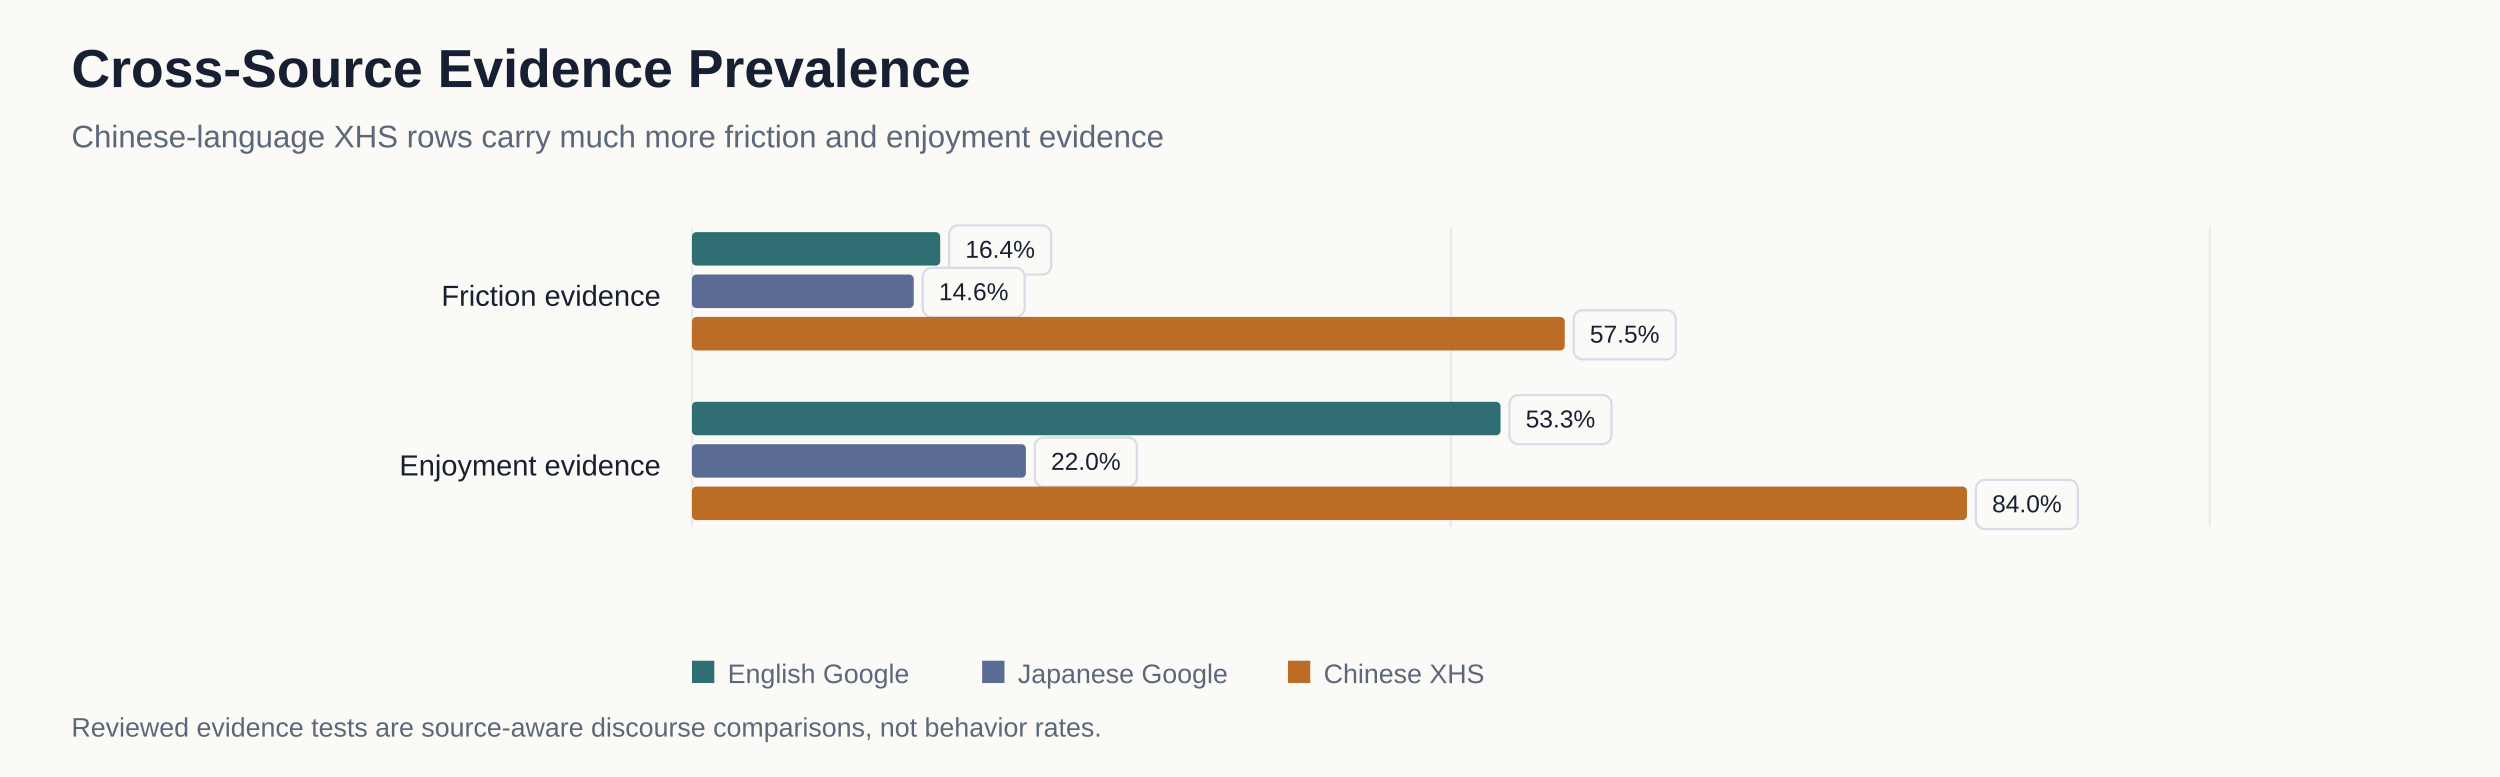
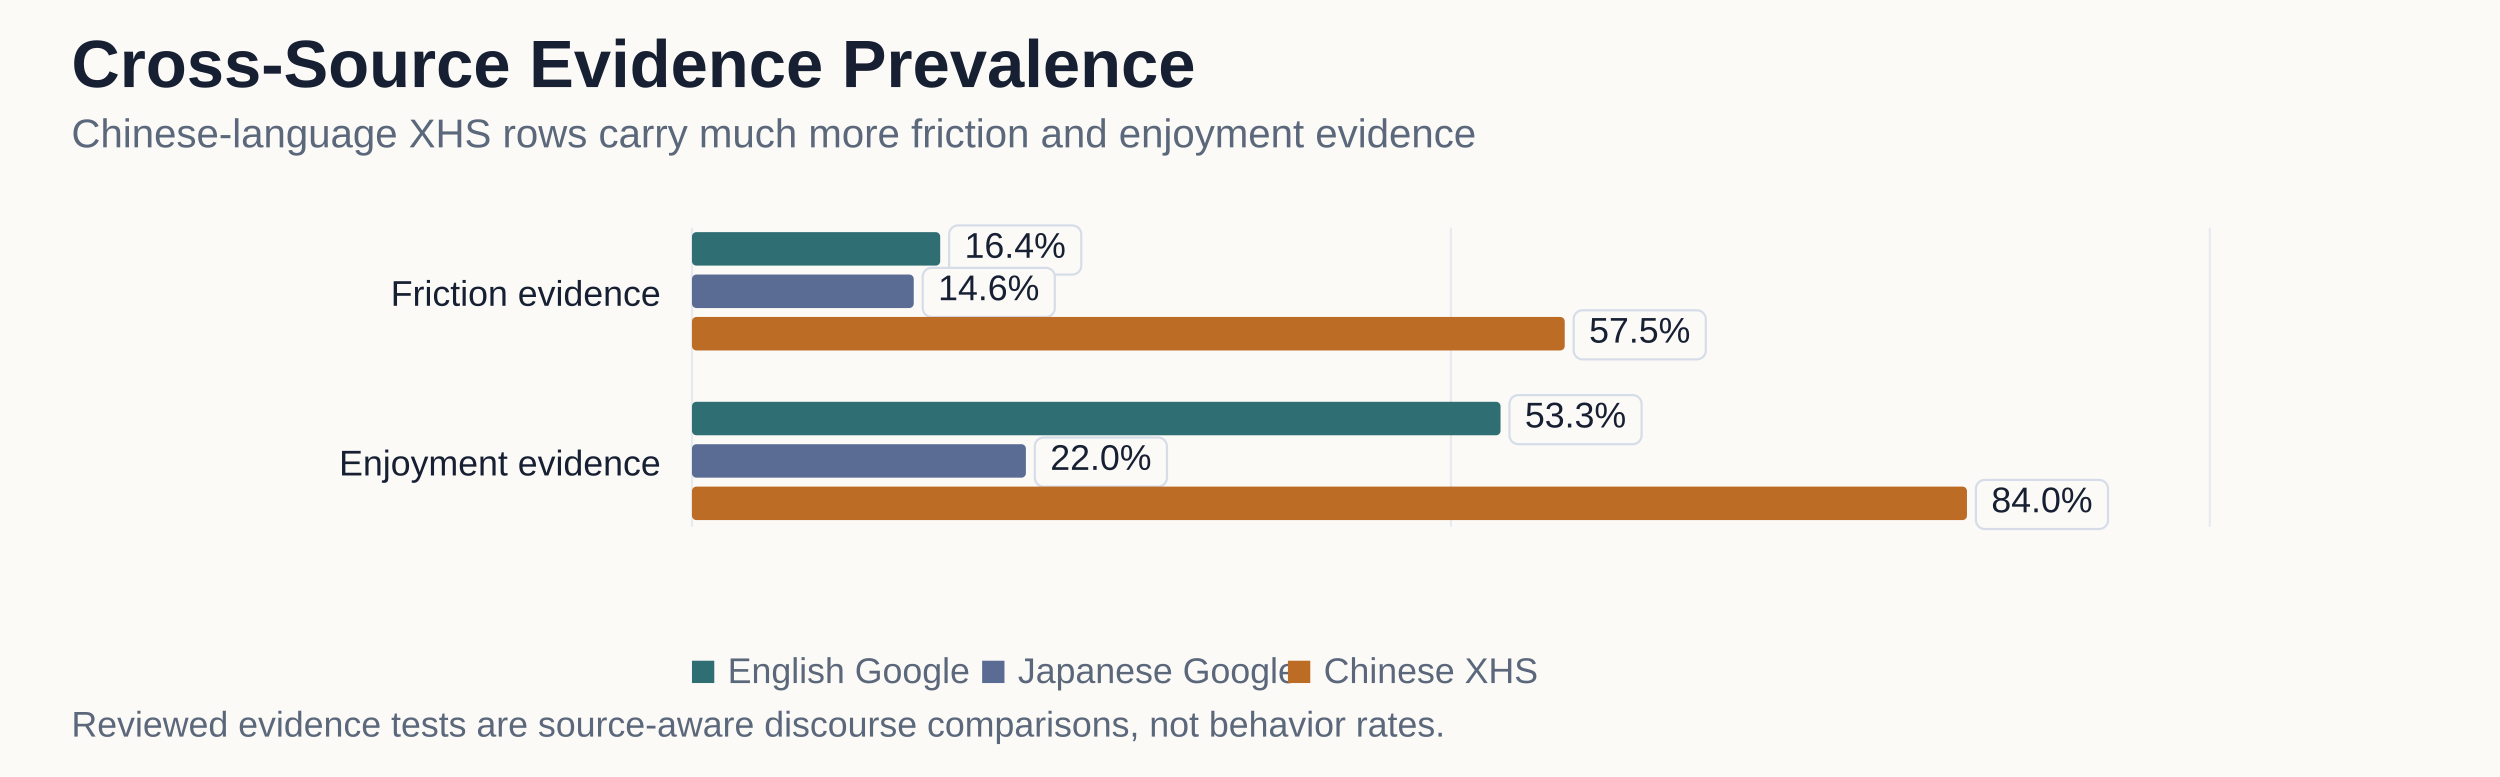
<svg xmlns="http://www.w3.org/2000/svg" width="1120" height="348" viewBox="0 0 1120 348">
  <rect width="100%" height="100%" fill="#fbfaf7" />
-   <text x="32.00" y="39.00" text-anchor="start" font-family="Arial, sans-serif" font-size="24" font-weight="700" fill="#172033">Cross-Source Evidence Prevalence</text>
-   <text x="32.00" y="66.00" text-anchor="start" font-family="Arial, sans-serif" font-size="14" font-weight="400" fill="#5b677a">Chinese-language XHS rows carry much more friction and enjoyment evidence</text>
+   <text x="32.00" y="39.00" text-anchor="start" font-family="Arial, sans-serif" font-size="30" font-weight="700" fill="#172033">Cross-Source Evidence Prevalence</text>
+   <text x="32.00" y="66.00" text-anchor="start" font-family="Arial, sans-serif" font-size="18" font-weight="400" fill="#5b677a">Chinese-language XHS rows carry much more friction and enjoyment evidence</text>
  <line x1="310.00" x2="310.00" y1="102.00" y2="236.00" stroke="#d7dde8" stroke-width="1" opacity="0.55" />
  <line x1="650.00" x2="650.00" y1="102.00" y2="236.00" stroke="#d7dde8" stroke-width="1" opacity="0.55" />
  <line x1="990.00" x2="990.00" y1="102.00" y2="236.00" stroke="#d7dde8" stroke-width="1" opacity="0.55" />
-   <text x="296.00" y="137.00" text-anchor="end" font-family="Arial, sans-serif" font-size="13" font-weight="400" fill="#172033">Friction evidence</text>
+   <text x="296.00" y="137.00" text-anchor="end" font-family="Arial, sans-serif" font-size="16" font-weight="400" fill="#172033">Friction evidence</text>
  <rect x="310" y="104" width="111.21" height="15" rx="2" fill="#2f6f73" />
-   <rect x="425.21" y="101.00" width="45.70" height="22.00" rx="4" fill="#fbfaf7" stroke="#d7dde8" stroke-width="1" />
-   <text x="448.06" y="115.50" text-anchor="middle" font-family="Arial, sans-serif" font-size="11" font-weight="400" fill="#172033">16.4%</text>
+   <rect x="425.21" y="101.00" width="59.20" height="22.00" rx="4" fill="#fbfaf7" stroke="#d7dde8" stroke-width="1" />
+   <text x="454.81" y="115.50" text-anchor="middle" font-family="Arial, sans-serif" font-size="16" font-weight="400" fill="#172033">16.4%</text>
  <rect x="310" y="123" width="99.36" height="15" rx="2" fill="#5b6c94" />
-   <rect x="413.36" y="120.00" width="45.70" height="22.00" rx="4" fill="#fbfaf7" stroke="#d7dde8" stroke-width="1" />
-   <text x="436.21" y="134.50" text-anchor="middle" font-family="Arial, sans-serif" font-size="11" font-weight="400" fill="#172033">14.6%</text>
+   <rect x="413.36" y="120.00" width="59.20" height="22.00" rx="4" fill="#fbfaf7" stroke="#d7dde8" stroke-width="1" />
+   <text x="442.96" y="134.50" text-anchor="middle" font-family="Arial, sans-serif" font-size="16" font-weight="400" fill="#172033">14.6%</text>
  <rect x="310" y="142" width="391.00" height="15" rx="2" fill="#bc6c25" />
-   <rect x="705.00" y="139.00" width="45.70" height="22.00" rx="4" fill="#fbfaf7" stroke="#d7dde8" stroke-width="1" />
-   <text x="727.85" y="153.50" text-anchor="middle" font-family="Arial, sans-serif" font-size="11" font-weight="400" fill="#172033">57.5%</text>
-   <text x="296.00" y="213.00" text-anchor="end" font-family="Arial, sans-serif" font-size="13" font-weight="400" fill="#172033">Enjoyment evidence</text>
+   <rect x="705.00" y="139.00" width="59.20" height="22.00" rx="4" fill="#fbfaf7" stroke="#d7dde8" stroke-width="1" />
+   <text x="734.60" y="153.50" text-anchor="middle" font-family="Arial, sans-serif" font-size="16" font-weight="400" fill="#172033">57.5%</text>
+   <text x="296.00" y="213.00" text-anchor="end" font-family="Arial, sans-serif" font-size="16" font-weight="400" fill="#172033">Enjoyment evidence</text>
  <rect x="310" y="180" width="362.24" height="15" rx="2" fill="#2f6f73" />
-   <rect x="676.24" y="177.00" width="45.70" height="22.00" rx="4" fill="#fbfaf7" stroke="#d7dde8" stroke-width="1" />
-   <text x="699.09" y="191.50" text-anchor="middle" font-family="Arial, sans-serif" font-size="11" font-weight="400" fill="#172033">53.3%</text>
+   <rect x="676.24" y="177.00" width="59.20" height="22.00" rx="4" fill="#fbfaf7" stroke="#d7dde8" stroke-width="1" />
+   <text x="705.84" y="191.50" text-anchor="middle" font-family="Arial, sans-serif" font-size="16" font-weight="400" fill="#172033">53.3%</text>
  <rect x="310" y="199" width="149.60" height="15" rx="2" fill="#5b6c94" />
-   <rect x="463.60" y="196.00" width="45.70" height="22.00" rx="4" fill="#fbfaf7" stroke="#d7dde8" stroke-width="1" />
-   <text x="486.45" y="210.50" text-anchor="middle" font-family="Arial, sans-serif" font-size="11" font-weight="400" fill="#172033">22.0%</text>
+   <rect x="463.60" y="196.00" width="59.20" height="22.00" rx="4" fill="#fbfaf7" stroke="#d7dde8" stroke-width="1" />
+   <text x="493.20" y="210.50" text-anchor="middle" font-family="Arial, sans-serif" font-size="16" font-weight="400" fill="#172033">22.0%</text>
  <rect x="310" y="218" width="571.20" height="15" rx="2" fill="#bc6c25" />
-   <rect x="885.20" y="215.00" width="45.70" height="22.00" rx="4" fill="#fbfaf7" stroke="#d7dde8" stroke-width="1" />
-   <text x="908.05" y="229.50" text-anchor="middle" font-family="Arial, sans-serif" font-size="11" font-weight="400" fill="#172033">84.0%</text>
+   <rect x="885.20" y="215.00" width="59.20" height="22.00" rx="4" fill="#fbfaf7" stroke="#d7dde8" stroke-width="1" />
+   <text x="914.80" y="229.50" text-anchor="middle" font-family="Arial, sans-serif" font-size="16" font-weight="400" fill="#172033">84.0%</text>
  <rect x="310.00" y="296.00" width="10" height="10" fill="#2f6f73" />
-   <text x="326.00" y="306.00" text-anchor="start" font-family="Arial, sans-serif" font-size="12" font-weight="400" fill="#5b677a">English Google</text>
+   <text x="326.00" y="306.00" text-anchor="start" font-family="Arial, sans-serif" font-size="16" font-weight="400" fill="#5b677a">English Google</text>
  <rect x="440.00" y="296.00" width="10" height="10" fill="#5b6c94" />
-   <text x="456.00" y="306.00" text-anchor="start" font-family="Arial, sans-serif" font-size="12" font-weight="400" fill="#5b677a">Japanese Google</text>
+   <text x="456.00" y="306.00" text-anchor="start" font-family="Arial, sans-serif" font-size="16" font-weight="400" fill="#5b677a">Japanese Google</text>
  <rect x="577.00" y="296.00" width="10" height="10" fill="#bc6c25" />
-   <text x="593.00" y="306.00" text-anchor="start" font-family="Arial, sans-serif" font-size="12" font-weight="400" fill="#5b677a">Chinese XHS</text>
-   <text x="32.00" y="330.00" text-anchor="start" font-family="Arial, sans-serif" font-size="12" font-weight="400" fill="#5b677a">Reviewed evidence tests are source-aware discourse comparisons, not behavior rates.</text>
+   <text x="593.00" y="306.00" text-anchor="start" font-family="Arial, sans-serif" font-size="16" font-weight="400" fill="#5b677a">Chinese XHS</text>
+   <text x="32.00" y="330.00" text-anchor="start" font-family="Arial, sans-serif" font-size="16" font-weight="400" fill="#5b677a">Reviewed evidence tests are source-aware discourse comparisons, not behavior rates.</text>
</svg>
